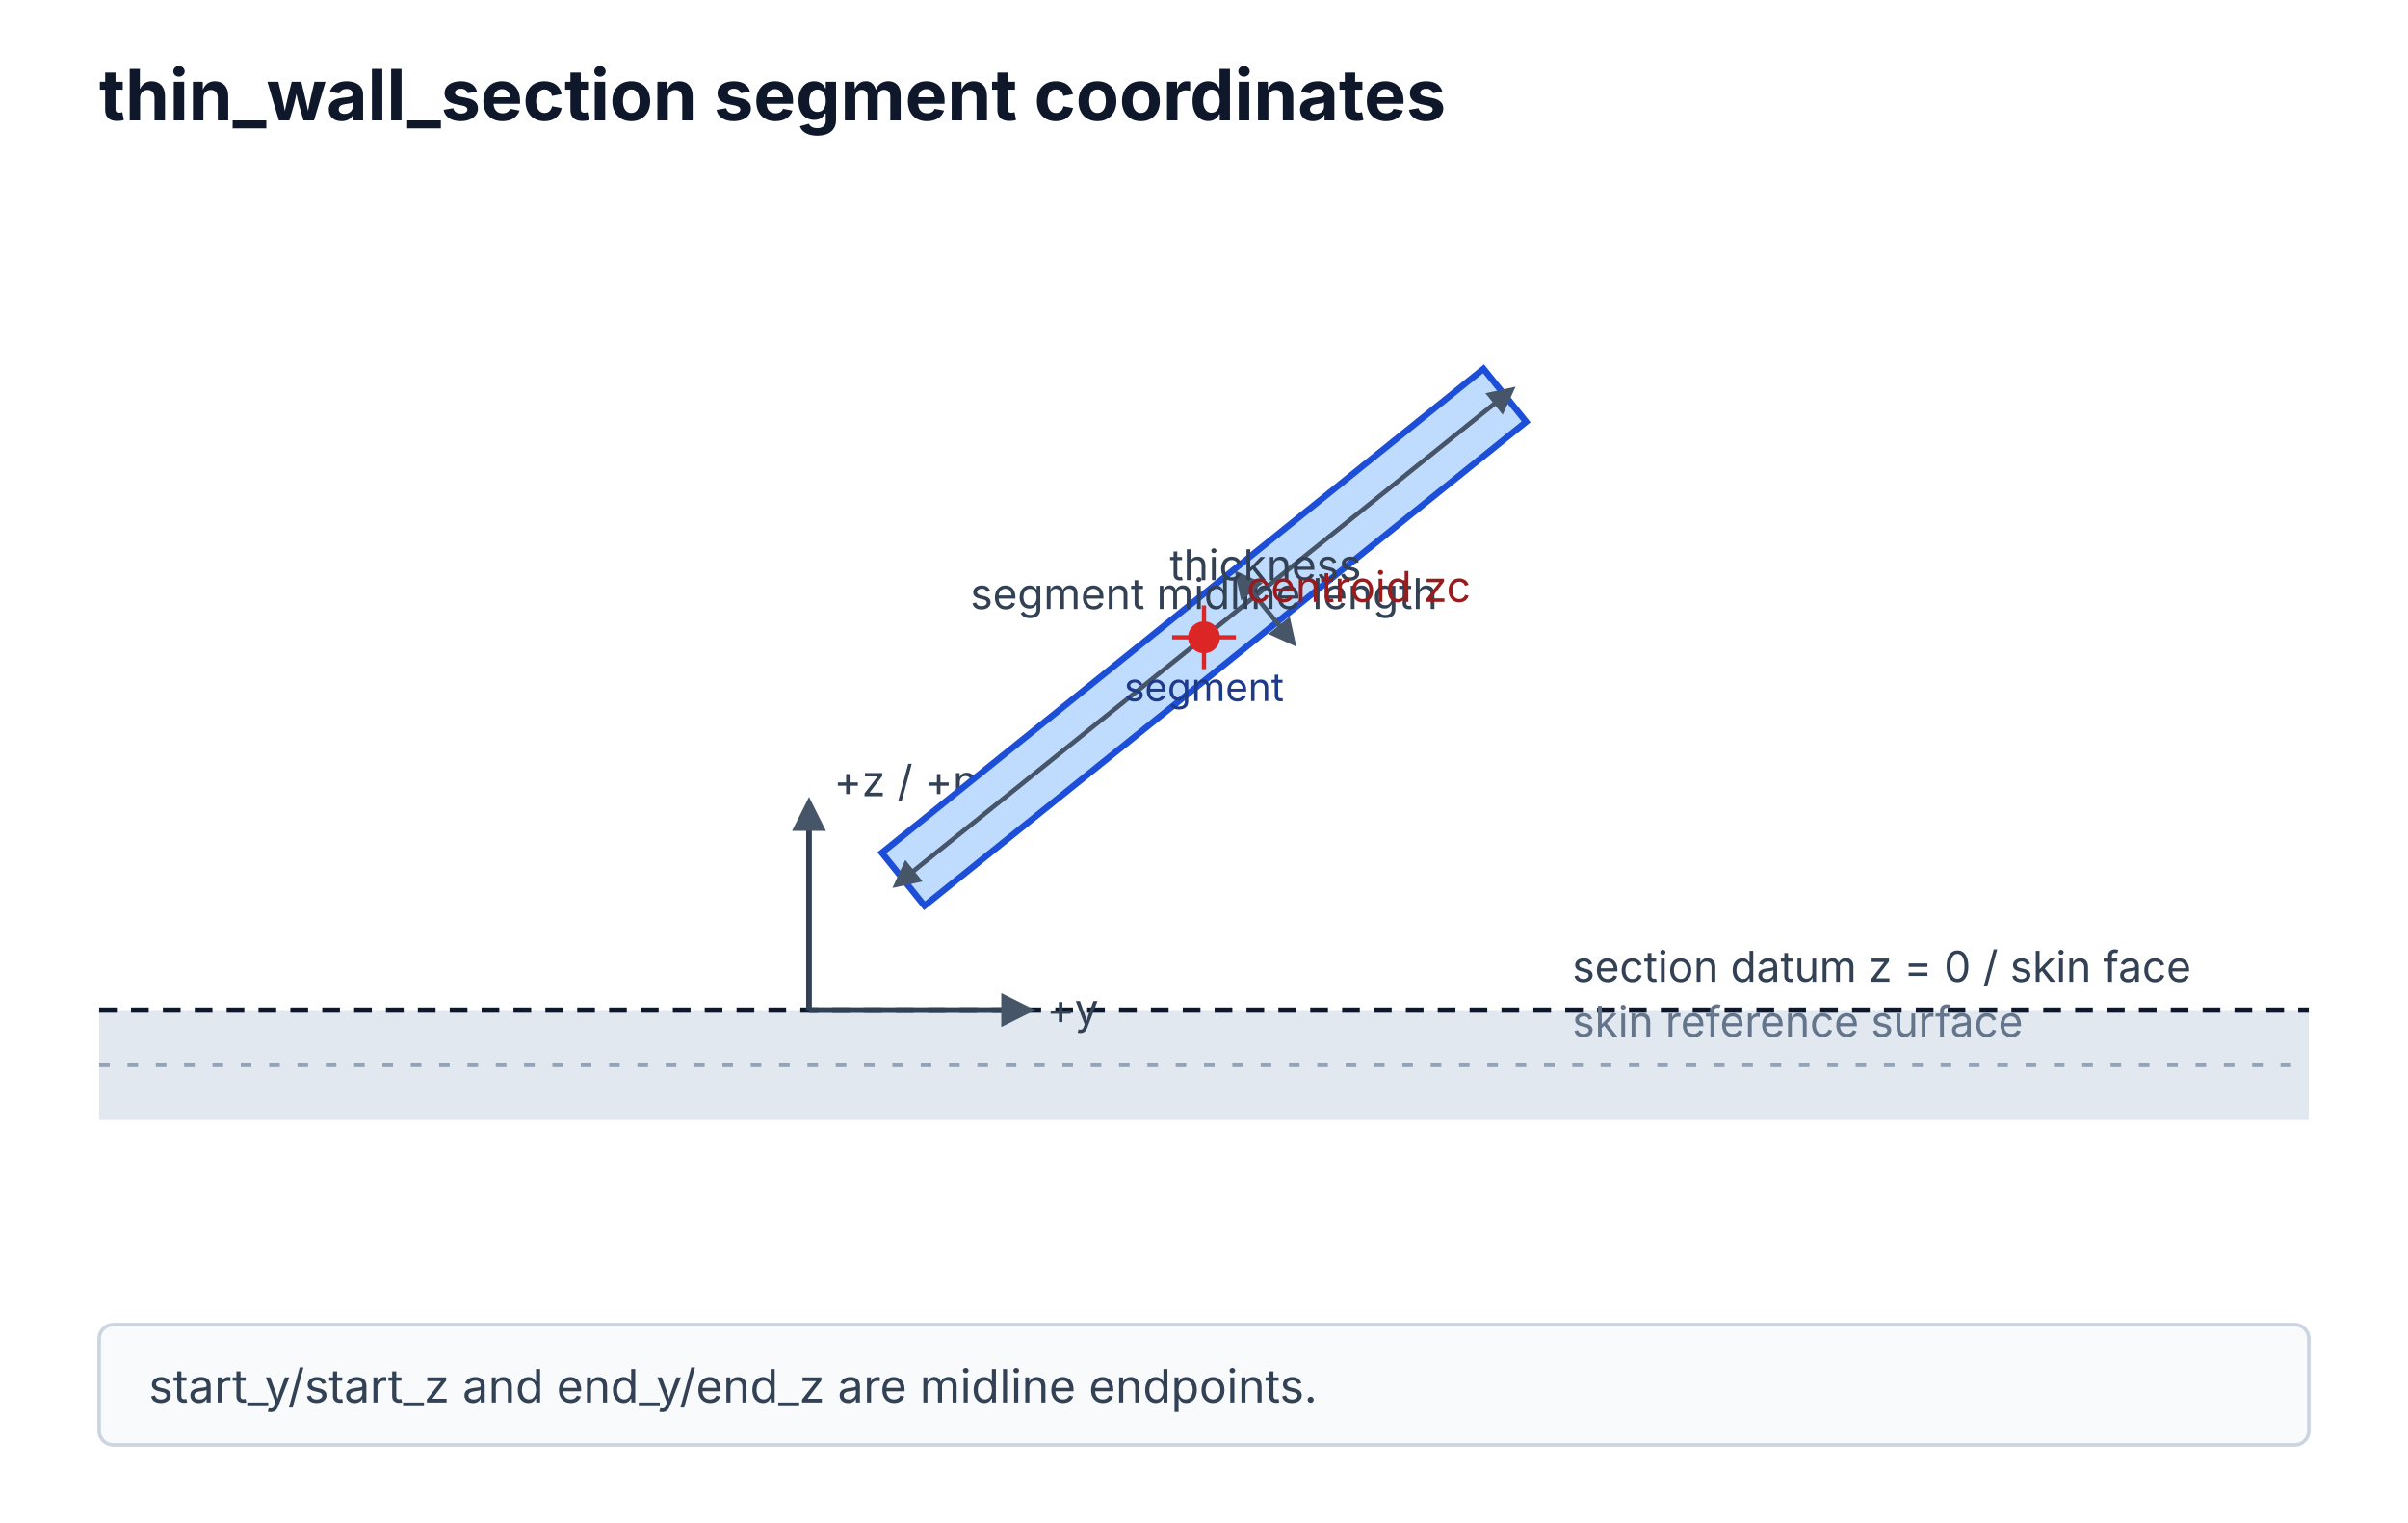
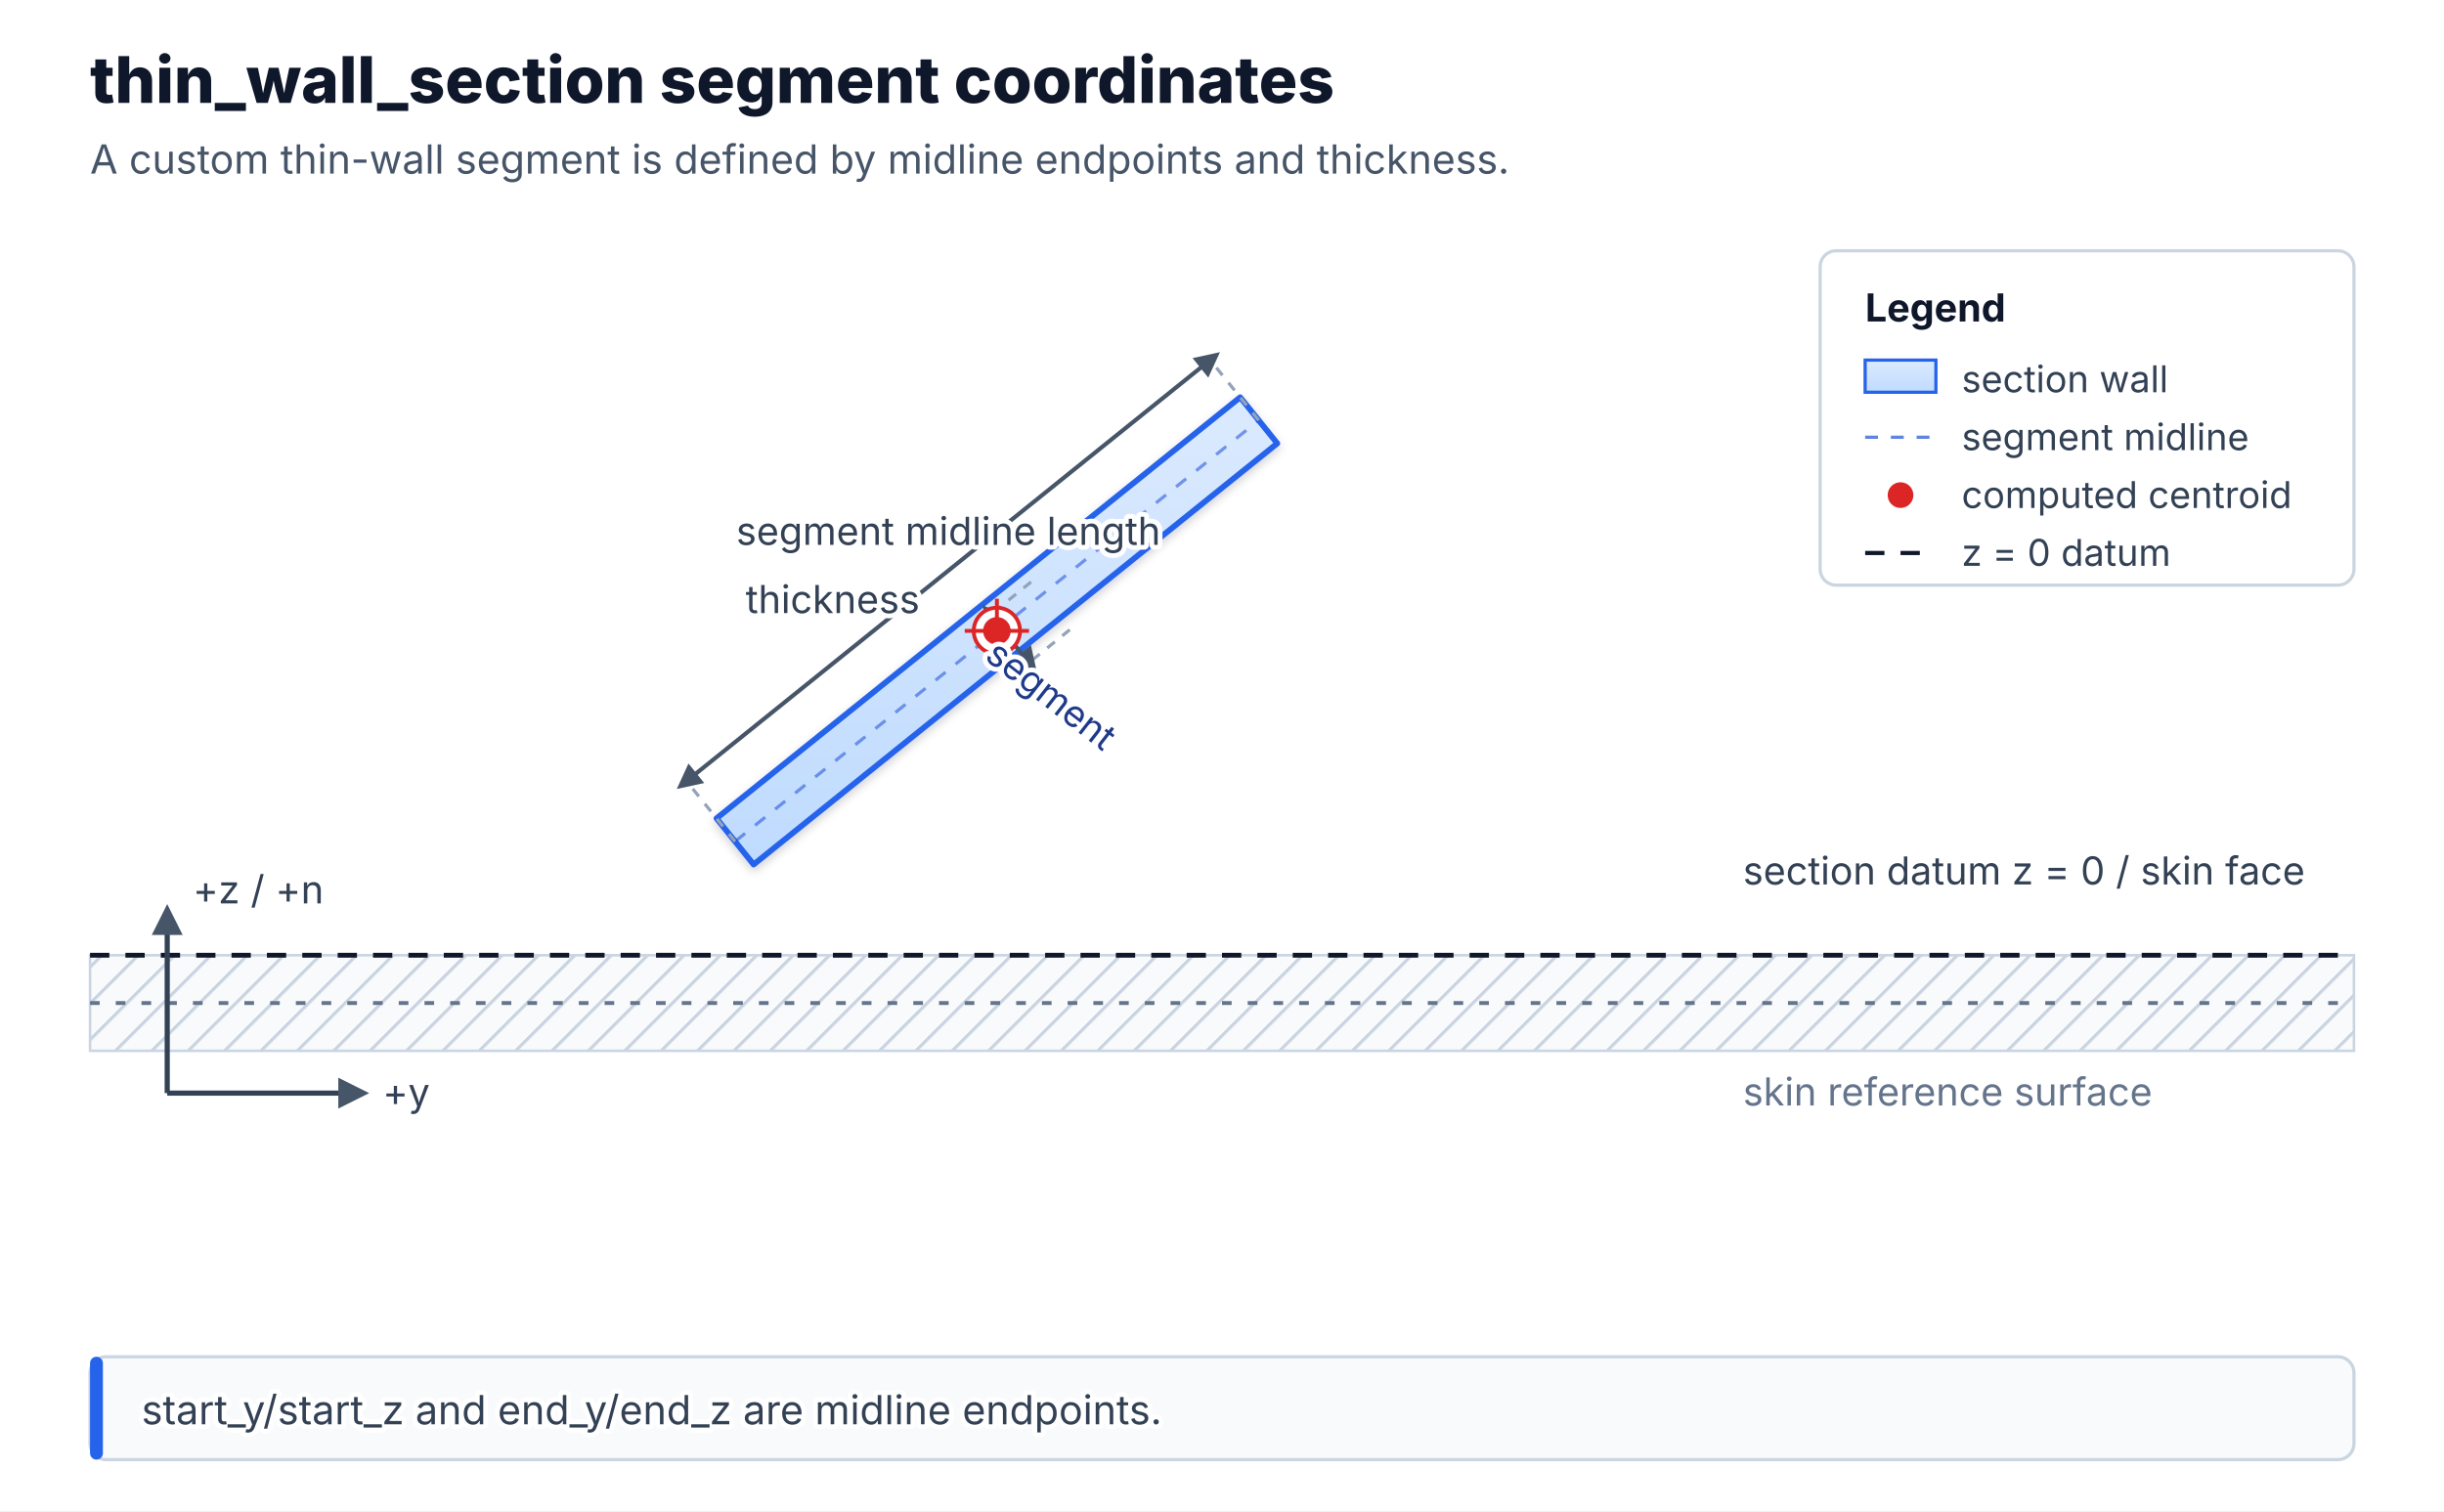
- <svg xmlns="http://www.w3.org/2000/svg" viewBox="0 0 680 430" role="img" aria-labelledby="title desc">
+ <svg xmlns="http://www.w3.org/2000/svg" viewBox="0 0 760 470" role="img" aria-labelledby="title desc">
  <defs>
+     <linearGradient id="wall-fill" x1="0" y1="0" x2="0" y2="1">
+       <stop offset="0%" stop-color="#dbeafe" />
+       <stop offset="100%" stop-color="#bfdbfe" />
+     </linearGradient>
+     <filter id="wall-shadow" x="-20%" y="-20%" width="140%" height="150%">
+       <feDropShadow dx="0" dy="1.2" stdDeviation="1.4" flood-color="#0f172a" flood-opacity="0.18" />
+     </filter>
+     <pattern id="skin-hatch" width="8" height="8" patternUnits="userSpaceOnUse" patternTransform="rotate(45)">
+       <rect width="8" height="8" fill="#f8fafc" />
+       <line x1="0" y1="0" x2="0" y2="8" stroke="#cbd5e1" stroke-width="2" />
+     </pattern>
    <marker id="arrow" viewBox="0 0 10 10" refX="5" refY="5" markerWidth="6" markerHeight="6" orient="auto-start-reverse">
      <path d="M 0 0 L 10 5 L 0 10 z" fill="#475569" />
    </marker>
  </defs>
-   <rect x="0" y="0" width="680" height="430" fill="#ffffff" />
-   <text x="28" y="34" class="title" font-family="Inter, Arial, sans-serif" font-size="20" font-weight="700" fill="#0f172a">thin_wall_section segment coordinates</text>
-   <rect x="28.00" y="285.21" width="624.00" height="31.03" fill="#e2e8f0" />
-   <line x1="28.00" y1="285.21" x2="652.00" y2="285.21" stroke="#0f172a" stroke-width="1.5" stroke-dasharray="5 4" />
-   <line x1="28.00" y1="300.72" x2="652.00" y2="300.72" stroke="#94a3b8" stroke-width="1.2" stroke-dasharray="3 5" />
-   <text x="444.00" y="277.21" font-family="Inter, Arial, sans-serif" font-size="12" fill="#334155">section datum z = 0 / skin face</text>
-   <text x="444.00" y="292.72" font-family="Inter, Arial, sans-serif" font-size="12" fill="#64748b">skin reference surface</text>
-   <line x1="228.46" y1="285.21" x2="287.55" y2="285.21" stroke="#334155" stroke-width="1.6" marker-end="url(#arrow)" />
-   <line x1="228.46" y1="285.21" x2="228.46" y2="229.81" stroke="#334155" stroke-width="1.6" marker-end="url(#arrow)" />
-   <text x="295.55" y="289.21" font-family="Inter, Arial, sans-serif" font-size="12" fill="#334155">+y</text>
-   <text x="235.46" y="224.81" font-family="Inter, Arial, sans-serif" font-size="12" fill="#334155">+z / +n</text>
-   <polygon points="249.03,240.79 418.93,104.14 430.97,119.10 261.07,255.76" fill="#bfdbfe" stroke="#1d4ed8" stroke-width="1.8" />
-   <line x1="255.05" y1="248.28" x2="424.95" y2="111.62" stroke="#1e3a8a" stroke-width="1" stroke-dasharray="4 3" />
-   <line x1="255.05" y1="248.28" x2="424.95" y2="111.62" stroke="#475569" stroke-width="1.3" marker-start="url(#arrow)" marker-end="url(#arrow)" />
-   <text x="340.00" y="171.95" font-family="Inter, Arial, sans-serif" font-size="12" text-anchor="middle" fill="#334155">segment midline length</text>
-   <line x1="351.08" y1="164.07" x2="363.64" y2="179.58" stroke="#475569" stroke-width="1.3" marker-start="url(#arrow)" marker-end="url(#arrow)" />
-   <text x="357.36" y="163.82" font-family="Inter, Arial, sans-serif" font-size="12" text-anchor="middle" fill="#334155">thickness</text>
-   <circle cx="340.00" cy="179.95" r="4.5" fill="#dc2626" />
-   <line x1="331.00" y1="179.95" x2="349.00" y2="179.95" stroke="#dc2626" stroke-width="1.2" />
-   <line x1="340.00" y1="170.95" x2="340.00" y2="188.95" stroke="#dc2626" stroke-width="1.2" />
-   <text x="352.00" y="169.95" font-family="Inter, Arial, sans-serif" font-size="12" fill="#991b1b">centroid zc</text>
-   <text x="340.00" y="197.95" font-family="Inter, Arial, sans-serif" font-size="11" text-anchor="middle" fill="#1e3a8a">segment</text>
-   <rect x="28" y="374" width="624" height="34" rx="4" fill="#f8fafc" stroke="#cbd5e1" />
-   <text x="42" y="396" font-family="Inter, Arial, sans-serif" font-size="13" fill="#334155">start_y/start_z and end_y/end_z are midline endpoints.</text>
+   <rect x="0" y="0" width="760" height="470" fill="#ffffff" />
+   <text x="28" y="32" font-family="Inter, Arial, sans-serif" paint-order="stroke" stroke="#ffffff" stroke-width="3" stroke-linejoin="round" font-size="20" font-weight="760" letter-spacing="0" fill="#0f172a">thin_wall_section segment coordinates</text>
+   <text x="28" y="54" font-family="Inter, Arial, sans-serif" paint-order="stroke" stroke="#ffffff" stroke-width="3" stroke-linejoin="round" font-size="12.5" fill="#475569">A custom thin-wall segment is defined by midline endpoints and thickness.</text>
+   <rect x="28.00" y="297.11" width="704.00" height="29.74" fill="url(#skin-hatch)" stroke="#cbd5e1" stroke-width="0.8" />
+   <line x1="28.00" y1="297.11" x2="732.00" y2="297.11" stroke="#0f172a" stroke-width="1.5" stroke-dasharray="6 5" />
+   <line x1="28.00" y1="311.98" x2="732.00" y2="311.98" stroke="#64748b" stroke-width="1.2" stroke-dasharray="3 5" />
+   <text x="542.00" y="275.11" font-family="Inter, Arial, sans-serif" paint-order="stroke" stroke="#ffffff" stroke-width="3" stroke-linejoin="round" font-size="12" fill="#334155">section datum z = 0 / skin face</text>
+   <text x="542.00" y="343.85" font-family="Inter, Arial, sans-serif" paint-order="stroke" stroke="#ffffff" stroke-width="3" stroke-linejoin="round" font-size="12" fill="#64748b">skin reference surface</text>
+   <line x1="52.00" y1="340.00" x2="110.00" y2="340.00" stroke="#334155" stroke-width="1.6" marker-end="url(#arrow)" />
+   <line x1="52.00" y1="340.00" x2="52.00" y2="286.00" stroke="#334155" stroke-width="1.6" marker-end="url(#arrow)" />
+   <text x="119.00" y="344.00" font-family="Inter, Arial, sans-serif" paint-order="stroke" stroke="#ffffff" stroke-width="3" stroke-linejoin="round" font-size="12" fill="#334155">+y</text>
+   <text x="60.00" y="281.00" font-family="Inter, Arial, sans-serif" paint-order="stroke" stroke="#ffffff" stroke-width="3" stroke-linejoin="round" font-size="12" fill="#334155">+z / +n</text>
+   <polygon points="222.81,254.54 385.65,123.57 397.19,137.91 234.35,268.89" fill="url(#wall-fill)" stroke="#2563eb" stroke-width="1.8" stroke-linejoin="round" filter="url(#wall-shadow)" />
+   <line x1="228.58" y1="261.72" x2="391.42" y2="130.74" stroke="#1d4ed8" stroke-width="1" stroke-dasharray="4 4" opacity="0.55" />
+   <line x1="228.58" y1="261.72" x2="213.50" y2="242.96" stroke="#94a3b8" stroke-width="1" stroke-dasharray="3 3" />
+   <line x1="391.42" y1="130.74" x2="376.33" y2="111.98" stroke="#94a3b8" stroke-width="1" stroke-dasharray="3 3" />
+   <line x1="213.50" y1="242.96" x2="376.33" y2="111.98" stroke="#475569" stroke-width="1.3" marker-start="url(#arrow)" marker-end="url(#arrow)" />
+   <text x="294.91" y="169.47" font-family="Inter, Arial, sans-serif" paint-order="stroke" stroke="#ffffff" stroke-width="3" stroke-linejoin="round" font-size="12" text-anchor="middle" fill="#334155">segment midline length</text>
+   <line x1="320.62" y1="181.01" x2="307.96" y2="191.25" stroke="#94a3b8" stroke-width="1" stroke-dasharray="3 3" />
+   <line x1="332.66" y1="195.87" x2="320.00" y2="206.12" stroke="#94a3b8" stroke-width="1" stroke-dasharray="3 3" />
+   <line x1="307.96" y1="191.25" x2="320.00" y2="206.12" stroke="#475569" stroke-width="1.3" marker-start="url(#arrow)" marker-end="url(#arrow)" />
+   <text x="285.98" y="190.69" font-family="Inter, Arial, sans-serif" paint-order="stroke" stroke="#ffffff" stroke-width="3" stroke-linejoin="round" font-size="12" text-anchor="end" fill="#334155">thickness</text>
+   <circle cx="310.00" cy="196.23" r="7.2" fill="#ffffff" stroke="#dc2626" stroke-width="1.2" />
+   <circle cx="310.00" cy="196.23" r="4.3" fill="#dc2626" />
+   <line x1="300.00" y1="196.23" x2="320.00" y2="196.23" stroke="#dc2626" stroke-width="1.2" />
+   <line x1="310.00" y1="186.23" x2="310.00" y2="206.23" stroke="#dc2626" stroke-width="1.2" />
+   <text x="326.99" y="216.05" transform="rotate(38.0 326.99 216.05)" font-family="Inter, Arial, sans-serif" paint-order="stroke" stroke="#ffffff" stroke-width="3" stroke-linejoin="round" font-size="11.5" text-anchor="middle" dominant-baseline="middle" fill="#1e3a8a">segment</text>
+   <rect x="566.00" y="78.00" width="166" height="104" rx="5" fill="#ffffff" stroke="#cbd5e1" />
+   <text x="580.00" y="100.00" font-family="Inter, Arial, sans-serif" paint-order="stroke" stroke="#ffffff" stroke-width="3" stroke-linejoin="round" font-size="12" font-weight="700" fill="#0f172a">Legend</text>
+   <rect x="580.00" y="112.00" width="22" height="10" fill="url(#wall-fill)" stroke="#2563eb" stroke-width="1" />
+   <text x="610.00" y="122.00" font-family="Inter, Arial, sans-serif" paint-order="stroke" stroke="#ffffff" stroke-width="3" stroke-linejoin="round" font-size="11.5" fill="#334155">section wall</text>
+   <line x1="580.00" y1="136.00" x2="602.00" y2="136.00" stroke="#1d4ed8" stroke-width="1" stroke-dasharray="4 4" opacity="0.7" />
+   <text x="610.00" y="140.00" font-family="Inter, Arial, sans-serif" paint-order="stroke" stroke="#ffffff" stroke-width="3" stroke-linejoin="round" font-size="11.5" fill="#334155">segment midline</text>
+   <circle cx="591.00" cy="154.00" r="4" fill="#dc2626" />
+   <text x="610.00" y="158.00" font-family="Inter, Arial, sans-serif" paint-order="stroke" stroke="#ffffff" stroke-width="3" stroke-linejoin="round" font-size="11.5" fill="#334155">computed centroid</text>
+   <line x1="580.00" y1="172.00" x2="602.00" y2="172.00" stroke="#0f172a" stroke-width="1.3" stroke-dasharray="6 5" />
+   <text x="610.00" y="176.00" font-family="Inter, Arial, sans-serif" paint-order="stroke" stroke="#ffffff" stroke-width="3" stroke-linejoin="round" font-size="11.5" fill="#334155">z = 0 datum</text>
+   <rect x="28" y="422.00" width="704" height="32" rx="5" fill="#f8fafc" stroke="#cbd5e1" />
+   <rect x="28" y="422.00" width="4" height="32" rx="2" fill="#2563eb" />
+   <text x="44" y="443.00" font-family="Inter, Arial, sans-serif" paint-order="stroke" stroke="#ffffff" stroke-width="3" stroke-linejoin="round" font-size="12.5" fill="#334155">start_y/start_z and end_y/end_z are midline endpoints.</text>
</svg>
